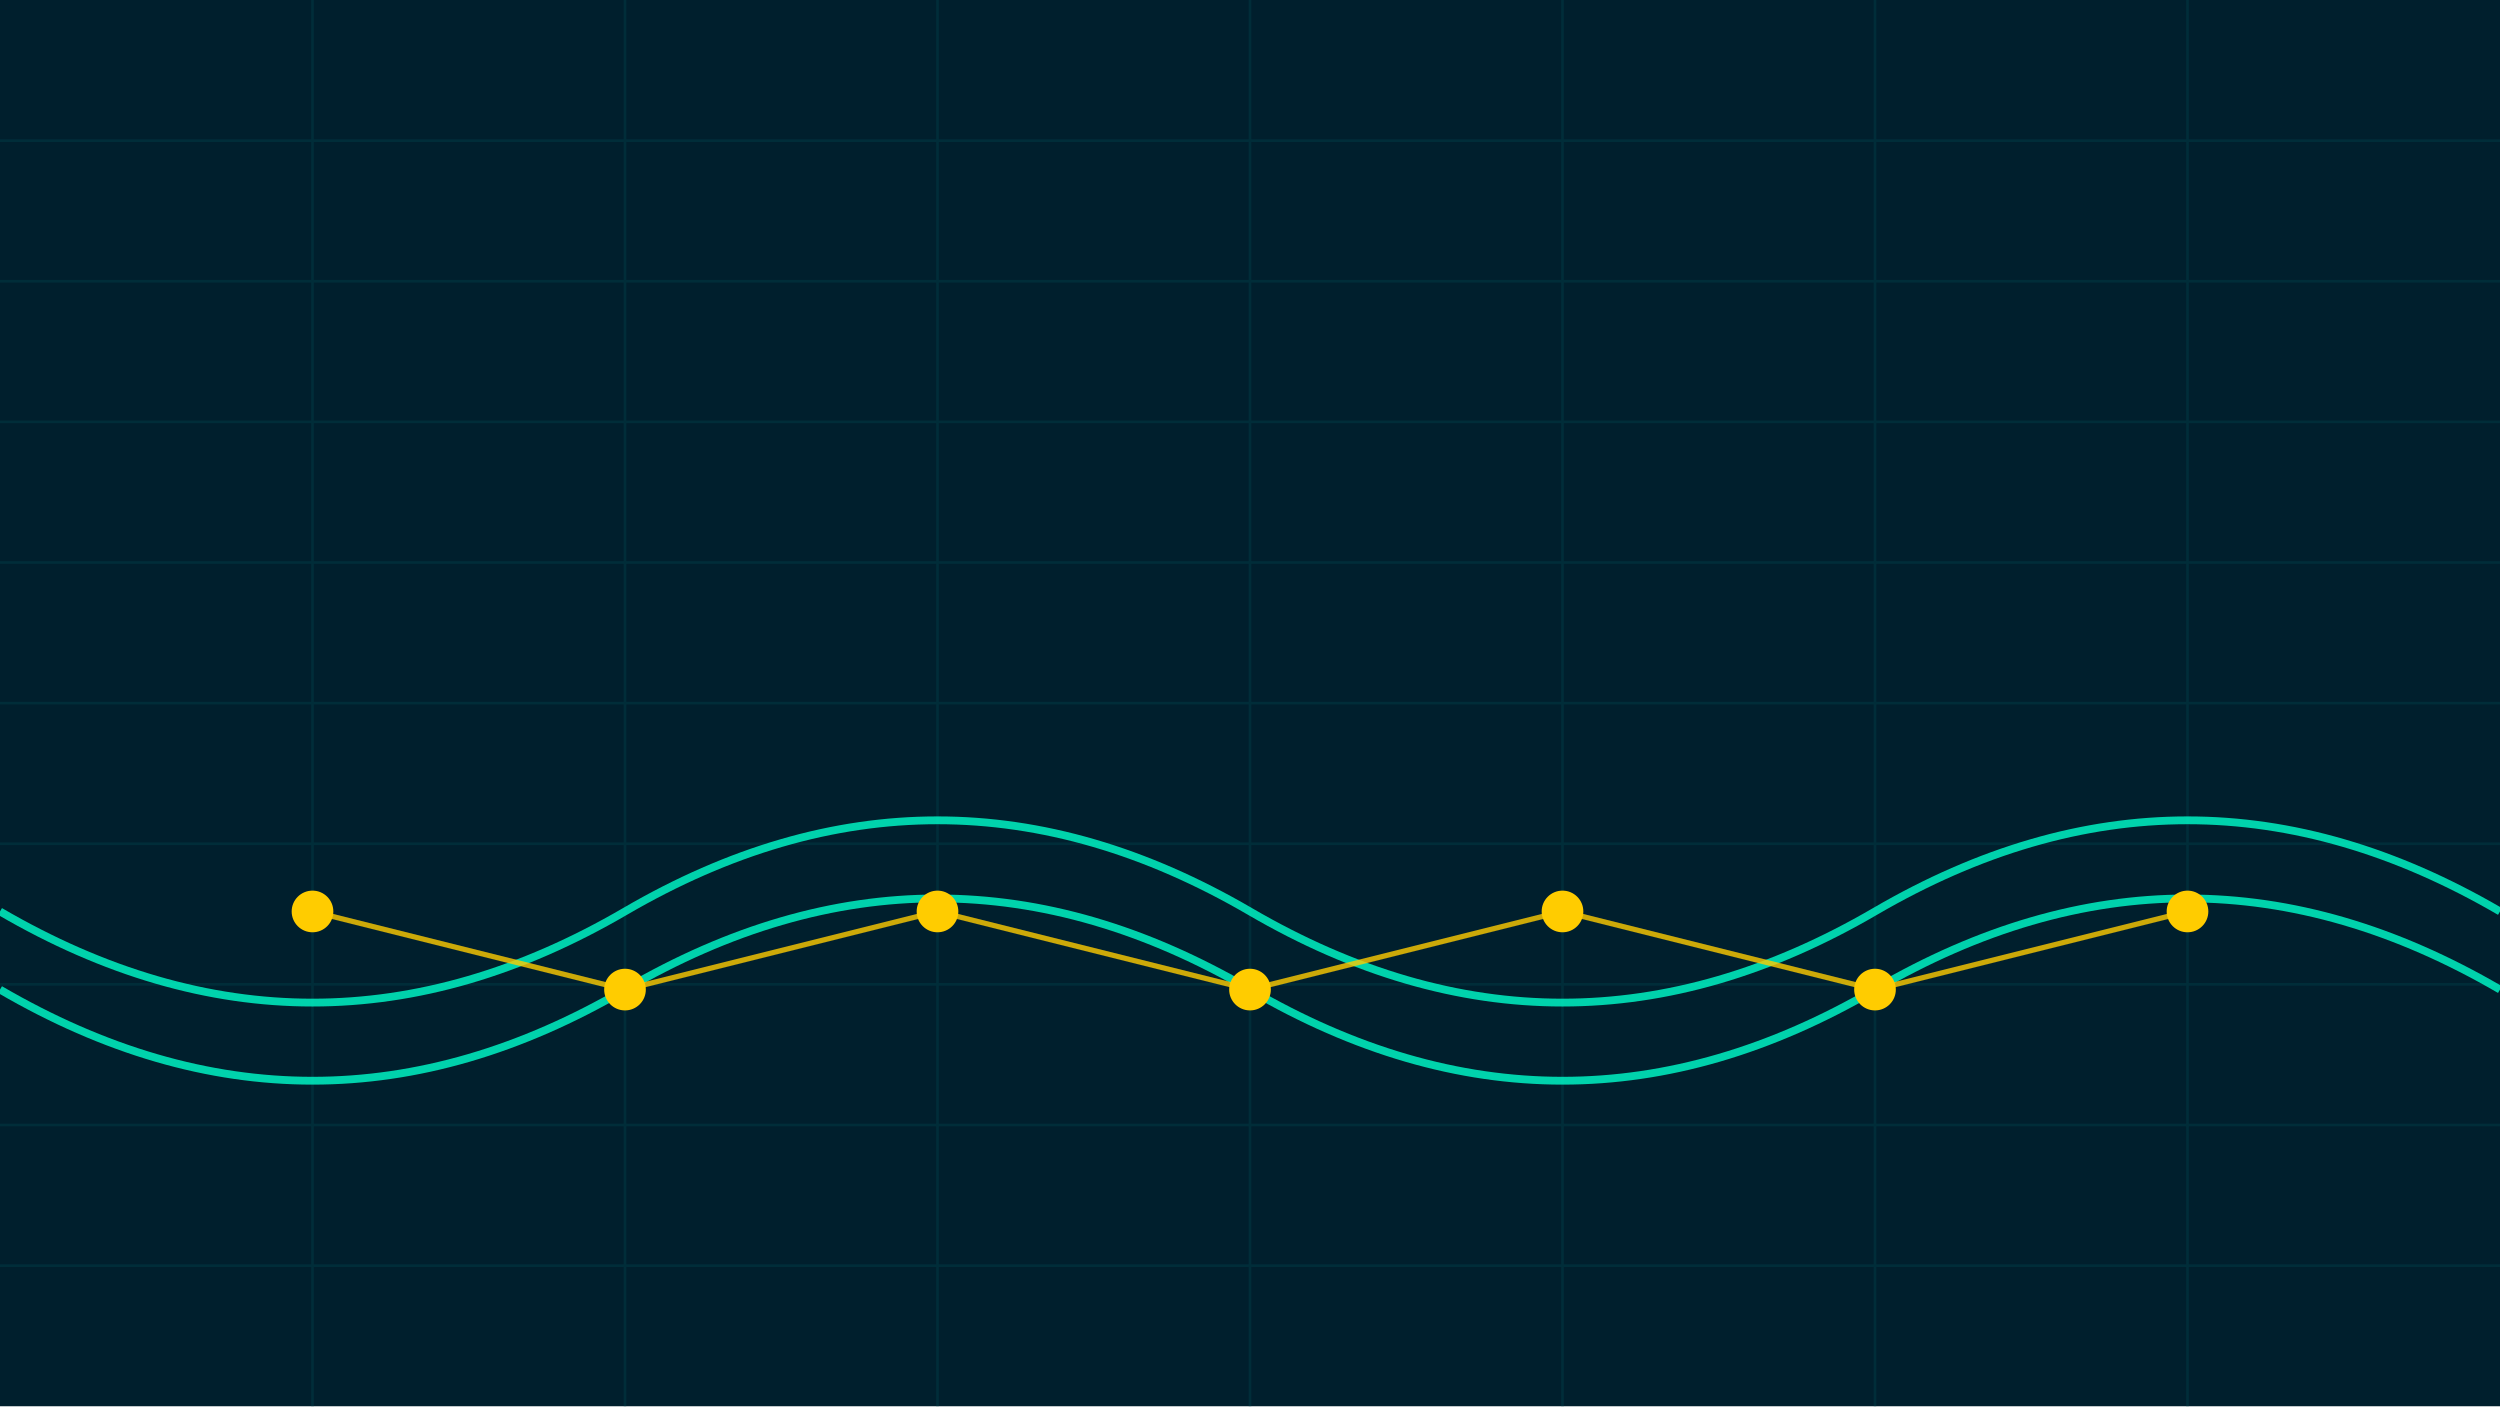
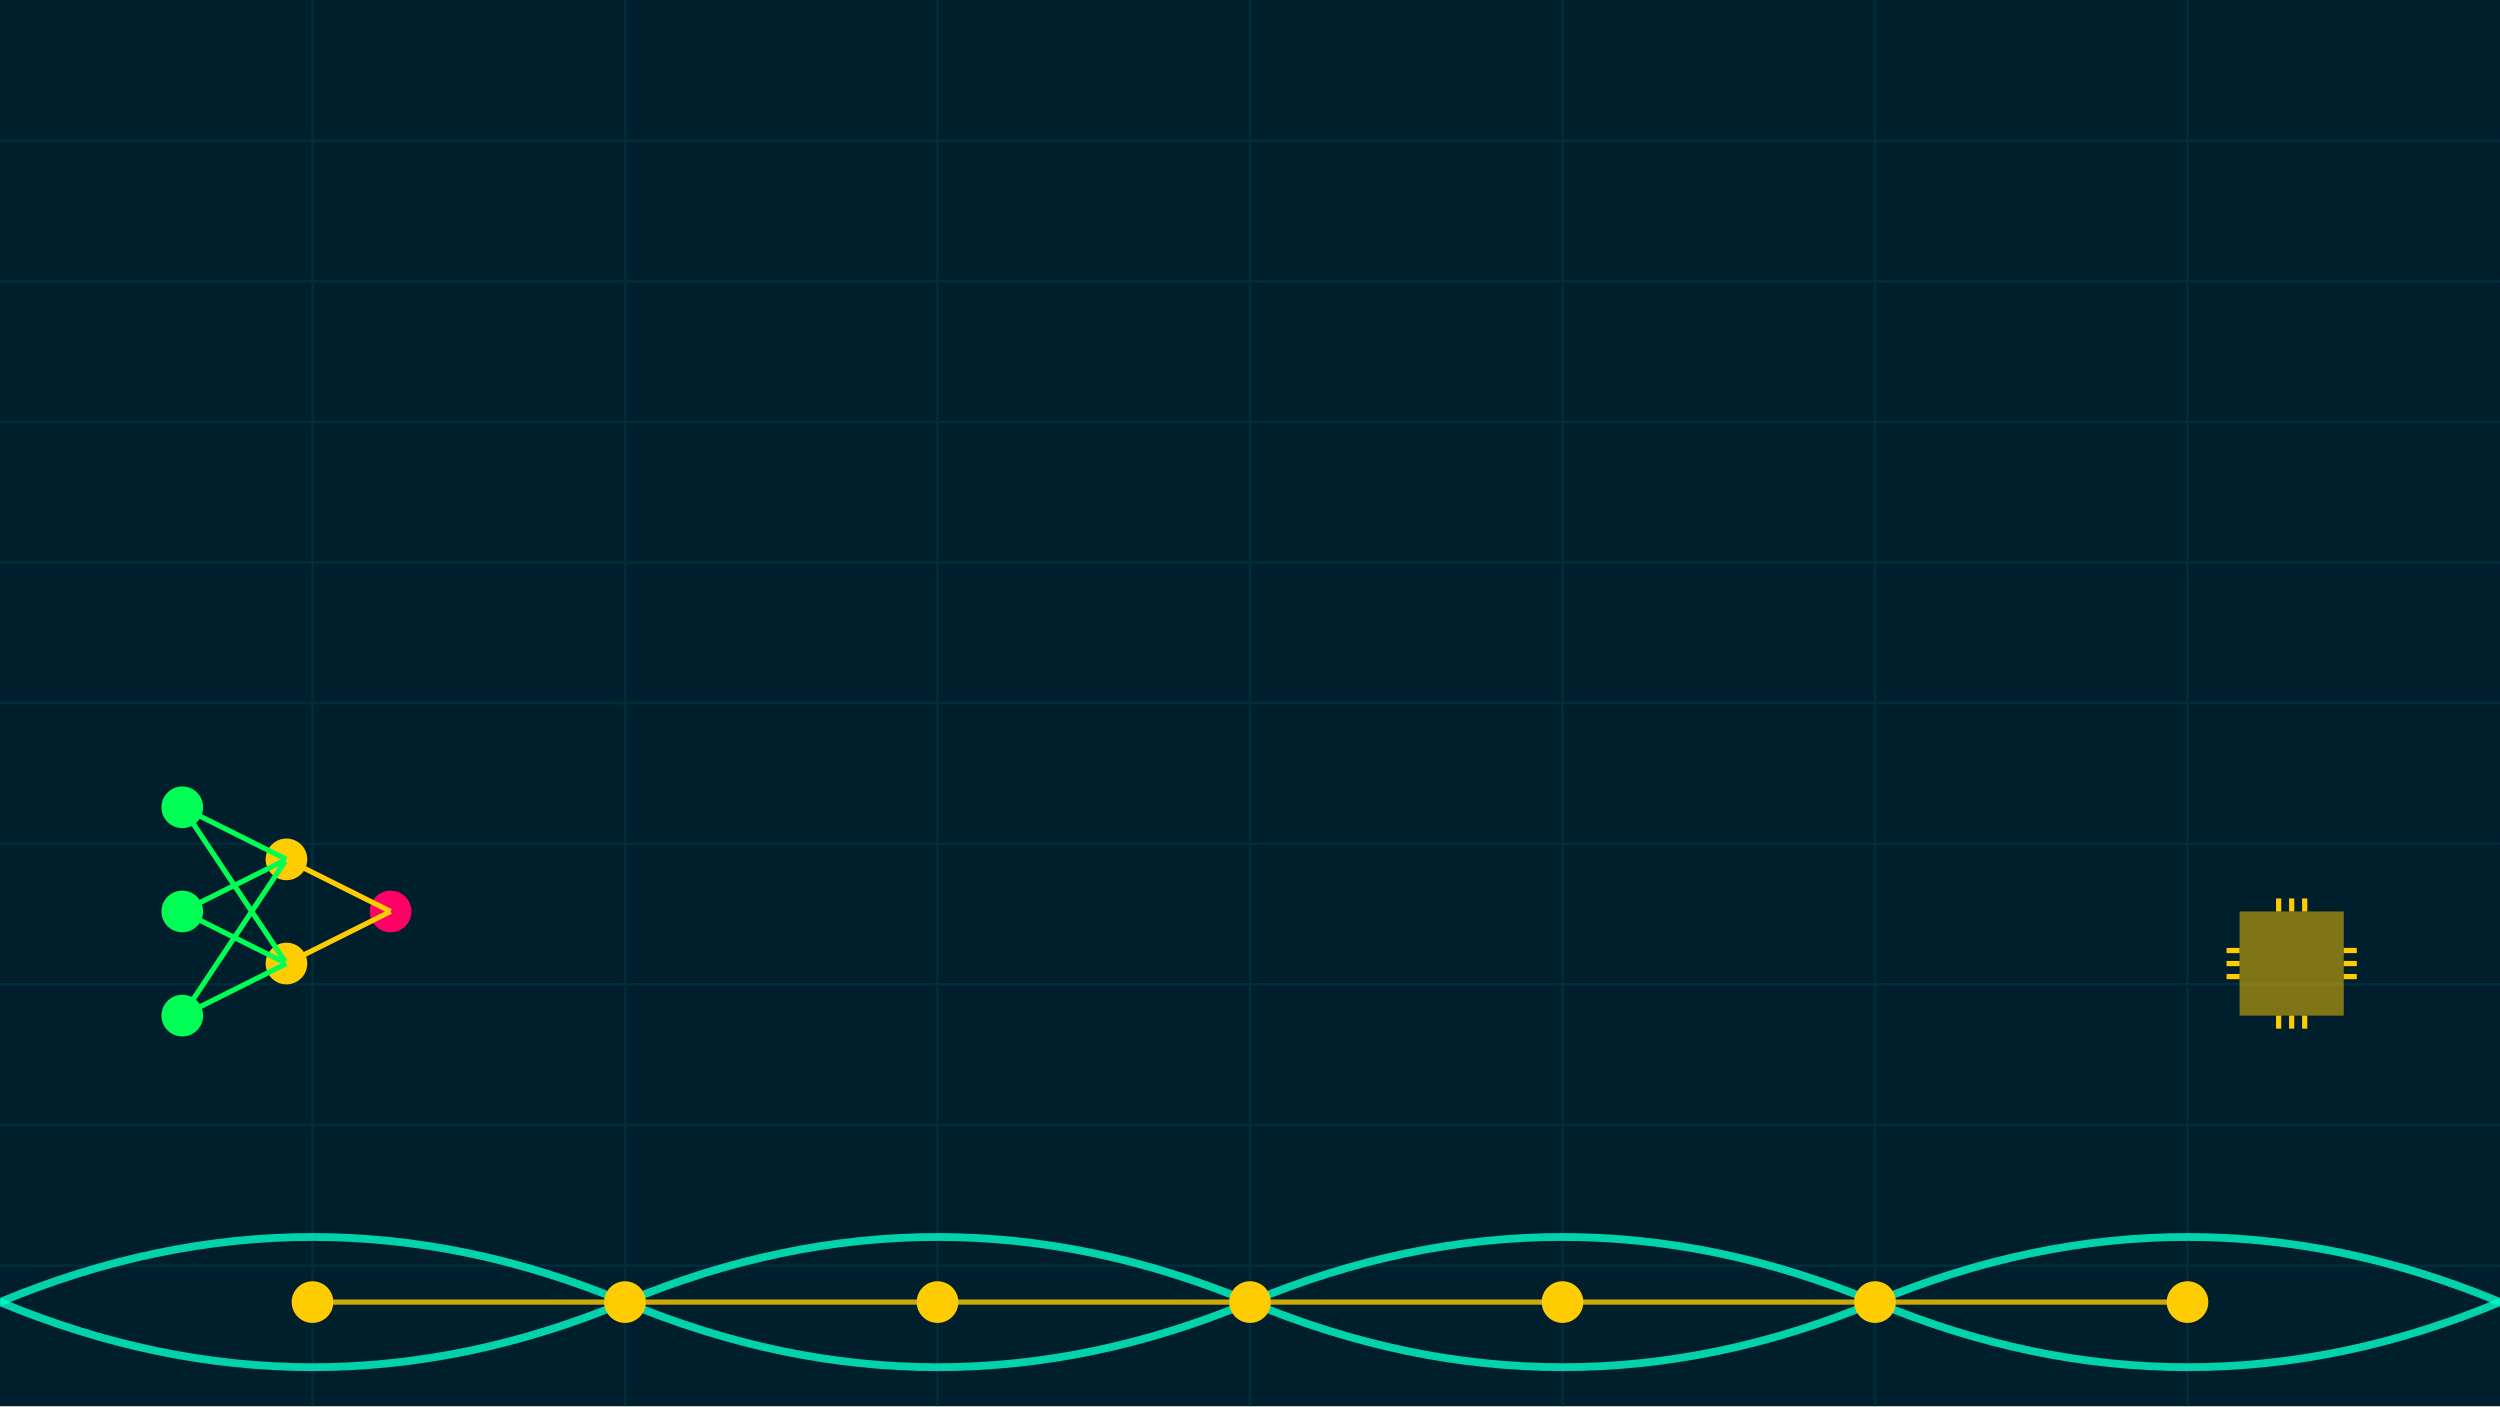
<svg xmlns="http://www.w3.org/2000/svg" id="visual" viewBox="0 0 960 540" width="960" height="540" version="1.1">
  <rect width="960" height="540" fill="#001f2d" />
  <g stroke="#003b46" stroke-width="1" opacity="0.5">
    <line x1="0" y1="54" x2="960" y2="54" />
    <line x1="0" y1="108" x2="960" y2="108" />
    <line x1="0" y1="162" x2="960" y2="162" />
    <line x1="0" y1="216" x2="960" y2="216" />
    <line x1="0" y1="270" x2="960" y2="270" />
    <line x1="0" y1="324" x2="960" y2="324" />
    <line x1="0" y1="378" x2="960" y2="378" />
    <line x1="0" y1="432" x2="960" y2="432" />
    <line x1="0" y1="486" x2="960" y2="486" />
    <line x1="120" y1="0" x2="120" y2="540" />
    <line x1="240" y1="0" x2="240" y2="540" />
    <line x1="360" y1="0" x2="360" y2="540" />
    <line x1="480" y1="0" x2="480" y2="540" />
    <line x1="600" y1="0" x2="600" y2="540" />
    <line x1="720" y1="0" x2="720" y2="540" />
    <line x1="840" y1="0" x2="840" y2="540" />
  </g>
-   <path d="M0 350 Q120 420, 240 350 T480 350 T720 350 T960 350" fill="none" stroke="#00ffcc" stroke-width="3" opacity="0.8" />
-   <path d="M0 380 Q120 450, 240 380 T480 380 T720 380 T960 380" fill="none" stroke="#00ffcc" stroke-width="3" opacity="0.8" />
-   <circle cx="120" cy="350" r="8" fill="#ffcc00" />
-   <circle cx="240" cy="380" r="8" fill="#ffcc00" />
-   <circle cx="360" cy="350" r="8" fill="#ffcc00" />
-   <circle cx="480" cy="380" r="8" fill="#ffcc00" />
-   <circle cx="600" cy="350" r="8" fill="#ffcc00" />
-   <circle cx="720" cy="380" r="8" fill="#ffcc00" />
-   <circle cx="840" cy="350" r="8" fill="#ffcc00" />
-   <line x1="120" y1="350" x2="240" y2="380" stroke="#ffcc00" stroke-width="2" opacity="0.8" />
-   <line x1="240" y1="380" x2="360" y2="350" stroke="#ffcc00" stroke-width="2" opacity="0.8" />
-   <line x1="360" y1="350" x2="480" y2="380" stroke="#ffcc00" stroke-width="2" opacity="0.8" />
-   <line x1="480" y1="380" x2="600" y2="350" stroke="#ffcc00" stroke-width="2" opacity="0.8" />
-   <line x1="600" y1="350" x2="720" y2="380" stroke="#ffcc00" stroke-width="2" opacity="0.8" />
-   <line x1="720" y1="380" x2="840" y2="350" stroke="#ffcc00" stroke-width="2" opacity="0.8" />
+   <g transform="translate(0, 500)">
+     <path d="M0 0 Q120 50, 240 0 T480 0 T720 0 T960 0" fill="none" stroke="#00ffcc" stroke-width="3" opacity="0.8" />
+     <path d="M0 0 Q120 -50, 240 0 T480 0 T720 0 T960 0" fill="none" stroke="#00ffcc" stroke-width="3" opacity="0.8" />
+     <circle cx="120" cy="0" r="8" fill="#ffcc00" />
+     <circle cx="240" cy="0" r="8" fill="#ffcc00" />
+     <circle cx="360" cy="0" r="8" fill="#ffcc00" />
+     <circle cx="480" cy="0" r="8" fill="#ffcc00" />
+     <circle cx="600" cy="0" r="8" fill="#ffcc00" />
+     <circle cx="720" cy="0" r="8" fill="#ffcc00" />
+     <circle cx="840" cy="0" r="8" fill="#ffcc00" />
+     <line x1="120" y1="0" x2="240" y2="0" stroke="#ffcc00" stroke-width="2" opacity="0.8" />
+     <line x1="240" y1="0" x2="360" y2="0" stroke="#ffcc00" stroke-width="2" opacity="0.8" />
+     <line x1="360" y1="0" x2="480" y2="0" stroke="#ffcc00" stroke-width="2" opacity="0.8" />
+     <line x1="480" y1="0" x2="600" y2="0" stroke="#ffcc00" stroke-width="2" opacity="0.8" />
+     <line x1="600" y1="0" x2="720" y2="0" stroke="#ffcc00" stroke-width="2" opacity="0.8" />
+     <line x1="720" y1="0" x2="840" y2="0" stroke="#ffcc00" stroke-width="2" opacity="0.8" />
+   </g>
+   <g transform="translate(50, 350)">
+     <circle cx="20" cy="-40" r="8" fill="#00ff55" />
+     <circle cx="20" cy="00" r="8" fill="#00ff55" />
+     <circle cx="20" cy="40" r="8" fill="#00ff55" />
+     <circle cx="60" cy="-20" r="8" fill="#ffcc00" />
+     <circle cx="60" cy="20" r="8" fill="#ffcc00" />
+     <circle cx="100" cy="00" r="8" fill="#ff0066" />
+     <line x1="20" y1="-40" x2="60" y2="-20" stroke="#00ff55" stroke-width="2" />
+     <line x1="20" y1="-40" x2="60" y2="20" stroke="#00ff55" stroke-width="2" />
+     <line x1="20" y1="00" x2="60" y2="-20" stroke="#00ff55" stroke-width="2" />
+     <line x1="20" y1="00" x2="60" y2="20" stroke="#00ff55" stroke-width="2" />
+     <line x1="20" y1="40" x2="60" y2="-20" stroke="#00ff55" stroke-width="2" />
+     <line x1="20" y1="40" x2="60" y2="20" stroke="#00ff55" stroke-width="2" />
+     <line x1="60" y1="-20" x2="100" y2="00" stroke="#ffcc00" stroke-width="2" />
+     <line x1="60" y1="20" x2="100" y2="00" stroke="#ffcc00" stroke-width="2" />
+   </g>
+   <g transform="translate(900, 350)">
+     <rect x="-40" y="0" width="40" height="40" fill="#ffcc00" opacity="0.5" />
+     <line x1="-20" y1="0" x2="-20" y2="-5" stroke="#ffcc00" stroke-width="2" />
+     <line x1="-40" y1="20" x2="-45" y2="20" stroke="#ffcc00" stroke-width="2" />
+     <line x1="-20" y1="40" x2="-20" y2="45" stroke="#ffcc00" stroke-width="2" />
+     <line x1="0" y1="20" x2="5" y2="20" stroke="#ffcc00" stroke-width="2" />
+     <line x1="-25" y1="0" x2="-25" y2="-5" stroke="#ffcc00" stroke-width="2" />
+     <line x1="-40" y1="25" x2="-45" y2="25" stroke="#ffcc00" stroke-width="2" />
+     <line x1="-25" y1="40" x2="-25" y2="45" stroke="#ffcc00" stroke-width="2" />
+     <line x1="0" y1="25" x2="5" y2="25" stroke="#ffcc00" stroke-width="2" />
+     <line x1="-15" y1="0" x2="-15" y2="-5" stroke="#ffcc00" stroke-width="2" />
+     <line x1="-40" y1="15" x2="-45" y2="15" stroke="#ffcc00" stroke-width="2" />
+     <line x1="-15" y1="40" x2="-15" y2="45" stroke="#ffcc00" stroke-width="2" />
+     <line x1="0" y1="15" x2="5" y2="15" stroke="#ffcc00" stroke-width="2" />
+   </g>
</svg>
